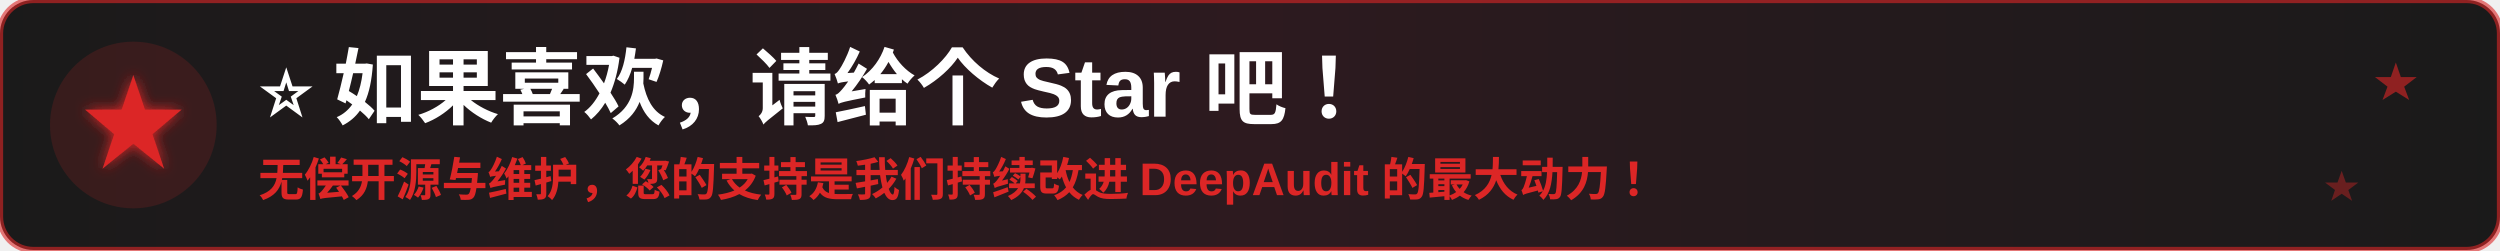
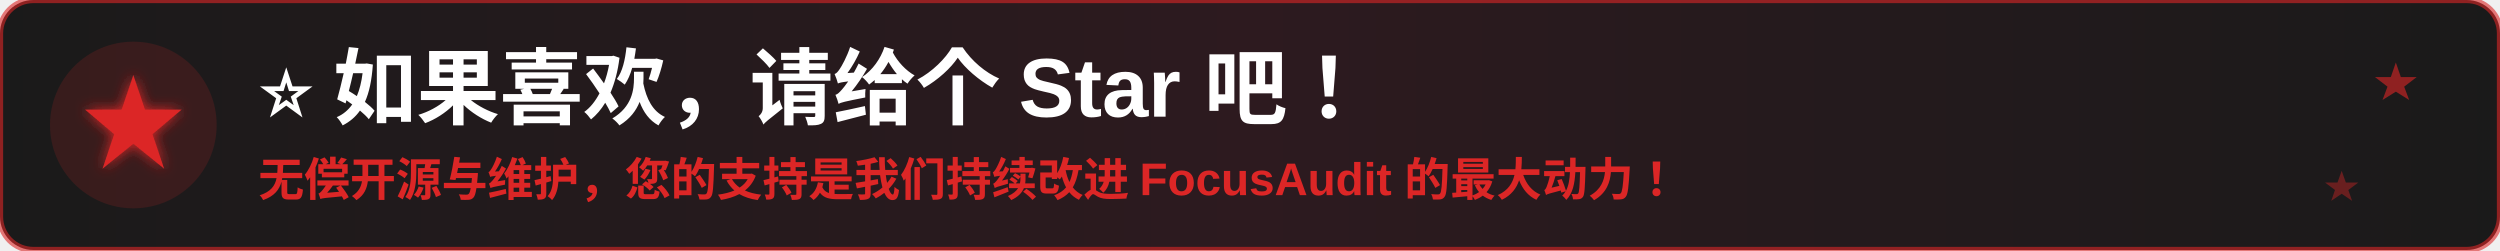
<svg xmlns="http://www.w3.org/2000/svg" width="600" height="60">
  <defs>
    <linearGradient id="bgGradient" x1="0%" y1="0%" x2="100%" y2="0%">
      <stop offset="0%" style="stop-color:#1a1a1a;stop-opacity:1" />
      <stop offset="50%" style="stop-color:#2d1a1f;stop-opacity:1" />
      <stop offset="100%" style="stop-color:#1a1a1a;stop-opacity:1" />
    </linearGradient>
    <filter id="glow">
      <feGaussianBlur stdDeviation="1.5" result="coloredBlur" />
      <feMerge>
        <feMergeNode in="coloredBlur" />
        <feMergeNode in="SourceGraphic" />
      </feMerge>
    </filter>
  </defs>
  <rect width="600" height="60" rx="8" fill="url(#bgGradient)" />
  <rect width="600" height="60" rx="8" fill="none" stroke="#dc2626" stroke-width="1.5" opacity="0.6" />
  <g transform="translate(32, 30)">
    <circle cx="0" cy="0" r="20" fill="#dc2626" opacity="0.15" />
    <path d="M 0,-12 L 2.8,-3.7 L 11.6,-3.7 L 4.6,2.2 L 7.4,10.5 L 0,4.5 L -7.4,10.5 L -4.6,2.2 L -11.6,-3.7 L -2.8,-3.7 Z" fill="#dc2626" filter="url(#glow)" />
  </g>
  <text x="62" y="28" font-family="'PingFang SC', 'Microsoft YaHei', Arial, sans-serif" font-size="20" font-weight="bold" fill="#ffffff">
    ⭐ 如果喜欢，请给个 Star 吧！
  </text>
  <text x="62" y="47" font-family="'PingFang SC', 'Microsoft YaHei', Arial, sans-serif" font-size="11" fill="#dc2626" font-weight="600">
-     无偿开源与维护，您的支持是我们持续改进 DeepAudit 的最大动力！
+     无偿开源与维护，您的支持是我们持续改进 FocusAudit 的最大动力！
  </text>
  <g transform="translate(575, 20)">
    <path d="M 0,-5 L 1.2,-1.5 L 5,-1.5 L 2,0.8 L 3.2,4 L 0,2 L -3.2,4 L -2,0.8 L -5,-1.5 L -1.2,-1.5 Z" fill="#dc2626" opacity="0.6" />
  </g>
  <g transform="translate(562, 45)">
    <path d="M 0,-4 L 1,-1.2 L 4,-1.2 L 1.6,0.6 L 2.5,3.2 L 0,1.5 L -2.5,3.2 L -1.6,0.6 L -4,-1.2 L -1,-1.2 Z" fill="#dc2626" opacity="0.4" />
  </g>
</svg>
